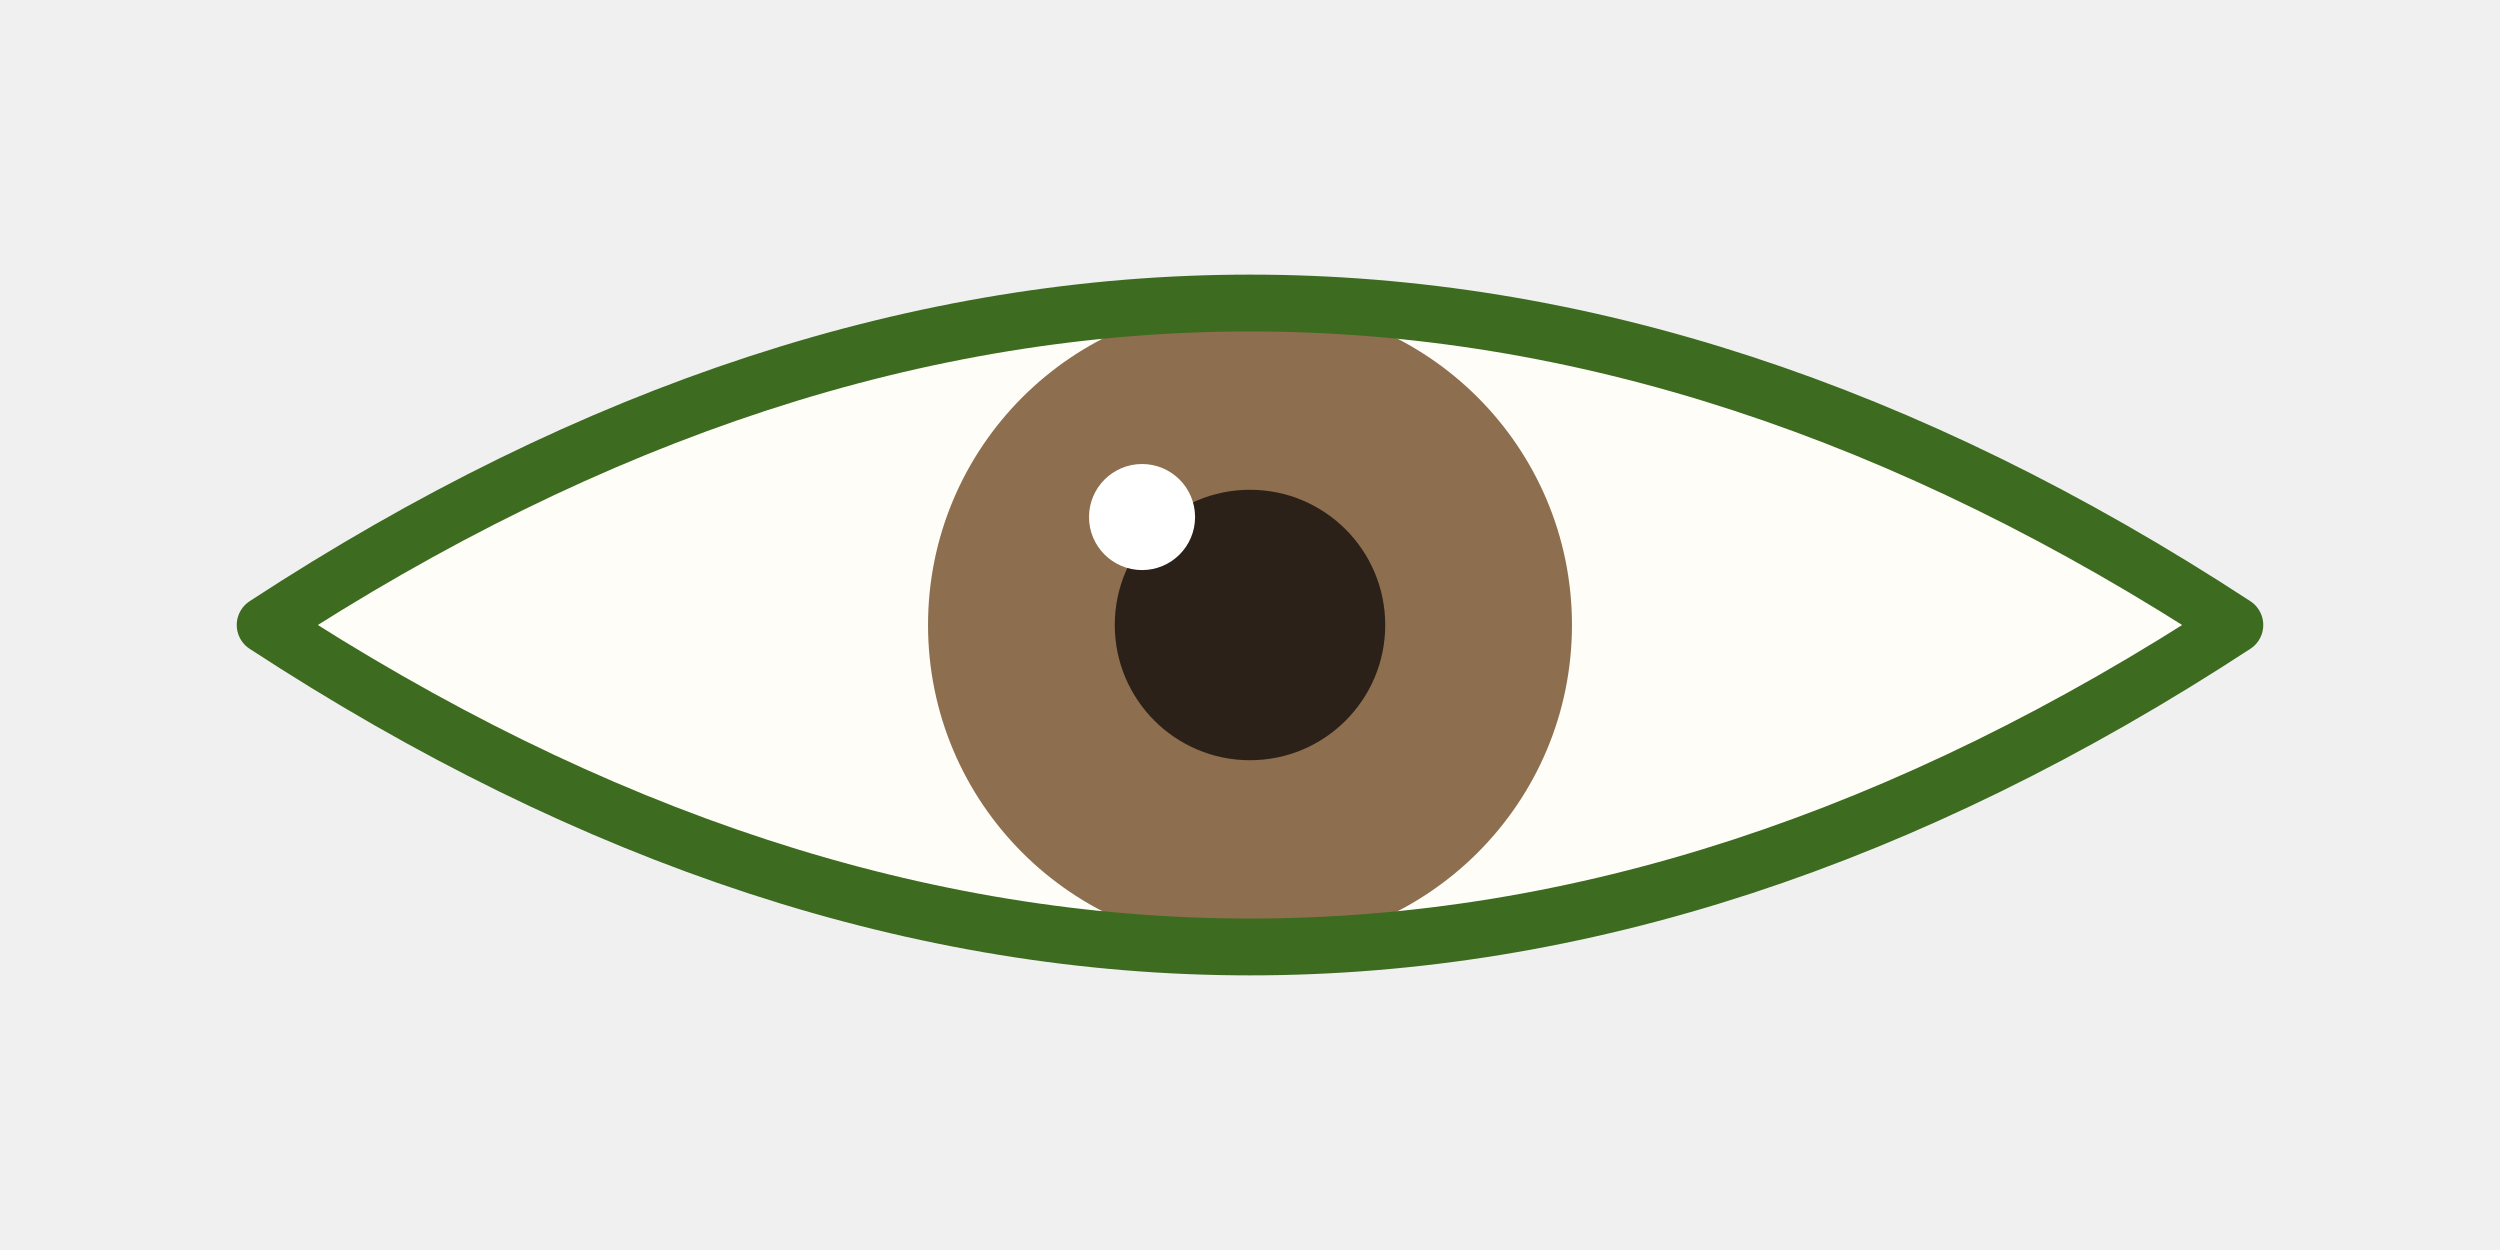
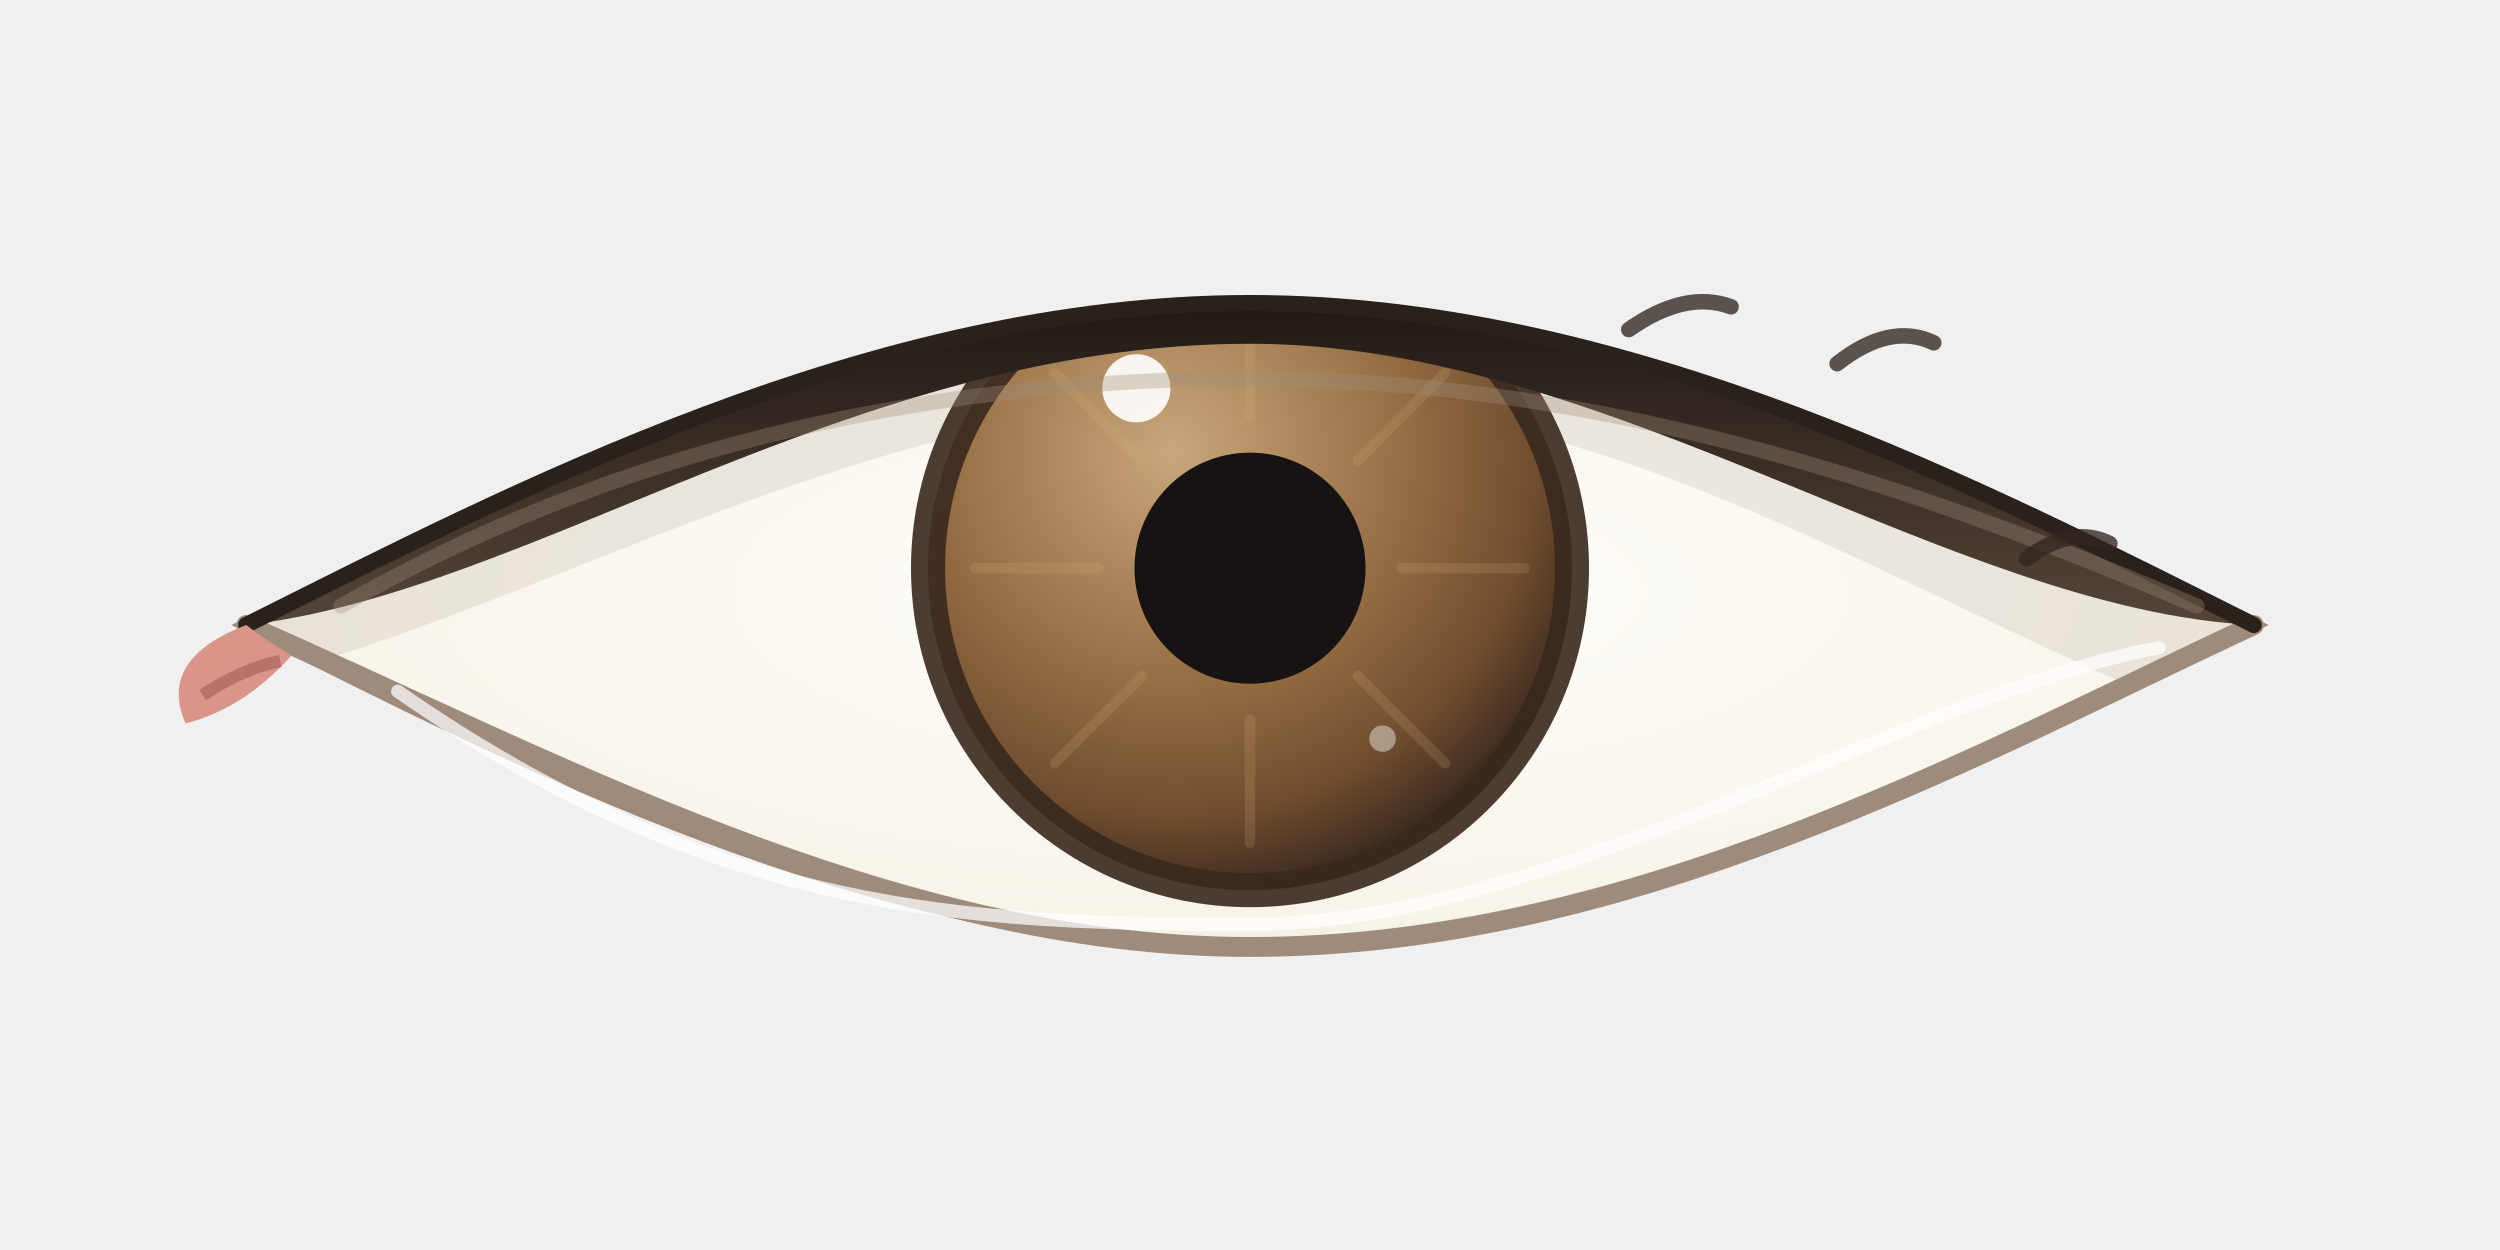
- <svg xmlns="http://www.w3.org/2000/svg" viewBox="0 0 132 66">
+ <svg xmlns="http://www.w3.org/2000/svg" viewBox="0 0 132 66" role="img" aria-label="eye tilt-balanced">
  <defs>
-     <clipPath id="clip-eye-tilt-balanced">
-       <path d="M14 33 Q66 -1 118 33 Q66 67 14 33 Z" />
+     <clipPath id="clip_tilt_balanced">
+       <path d="M13 33 C27 26 46 16 66 16 C86 16 105 26 119 33 C105 40 86 50 66 50 C46 50 27 40 13 33 Z" />
    </clipPath>
+     <radialGradient id="sclera_tilt_balanced" cx="52%" cy="45%" r="65%">
+       <stop offset="0" stop-color="#fffefa" />
+       <stop offset=".78" stop-color="#f8f4ea" />
+       <stop offset="1" stop-color="#e8ddd1" />
+     </radialGradient>
+     <radialGradient id="iris_tilt_balanced" cx="38%" cy="32%" r="69%">
+       <stop offset="0" stop-color="#c9a77a" />
+       <stop offset=".5" stop-color="#987046" />
+       <stop offset=".82" stop-color="#704d2f" />
+       <stop offset="1" stop-color="#3f2c20" />
+     </radialGradient>
+     <linearGradient id="lash_tilt_balanced" x1="0" y1="0" x2="0" y2="1">
+       <stop stop-color="#211915" />
+       <stop offset="1" stop-color="#554438" />
+     </linearGradient>
  </defs>
-   <path d="M14 33 Q66 -1 118 33 Q66 67 14 33 Z" fill="#fffdf8" />
-   <g clip-path="url(#clip-eye-tilt-balanced)">
-     <circle cx="66" cy="33" r="17" fill="#8d6e4f" />
-     <circle cx="66" cy="33" r="7.14" fill="#2b2118" />
-     <circle cx="60.3" cy="27.3" r="2.8" fill="#fff" />
+   <path d="M13 33 C27 26 46 16 66 16 C86 16 105 26 119 33 C105 40 86 50 66 50 C46 50 27 40 13 33 Z" fill="url(#sclera_tilt_balanced)" stroke="#9d8978" stroke-width=".7" />
+   <g clip-path="url(#clip_tilt_balanced)">
+     <path d="M13 33 C27 26 46 16 66 16 C86 16 105 26 119 33 L119 39 C99 31 86 21 66 21 C46 21 29 32 13 36Z" fill="#715b4d" opacity=".12" />
+     <circle cx="66" cy="30" r="17" fill="url(#iris_tilt_balanced)" />
+     <g stroke="#d5b17c" stroke-width=".55" opacity=".18" stroke-linecap="round">
+       <path d="M74 30L80.5 30 M71.7 35.7l4.6 4.6 M66 38v6.5 M60.3 35.7l-4.6 4.6 M58 30h-6.5 M60.3 24.3l-4.6-4.6 M66 22v-6.5 M71.7 24.3l4.6-4.6" />
+     </g>
+     <circle cx="66" cy="30" r="17" fill="none" stroke="#39281d" stroke-width="1.8" opacity=".9" />
+     <circle cx="66" cy="30" r="6.1" fill="#171312" />
+     <circle cx="60" cy="20.5" r="1.8" fill="#fff" opacity=".9" />
+     <circle cx="73" cy="39" r=".7" fill="#fff" opacity=".42" />
  </g>
-   <path d="M14 33 Q66 -1 118 33 Q66 67 14 33 Z" fill="none" stroke="#3d6b1f" stroke-width="3" stroke-linejoin="round" />
+   <path d="M13 33 C29 40 47 50 66 50 C86 50 104 40 119 33" fill="none" stroke="#9f8b7b" stroke-width="1.05" stroke-linecap="round" />
+   <path d="M21 36.5 C38 48.3 51 48.8 66 48.8 C82 48.8 101 36.6 114 34.2" fill="none" stroke="#fff" stroke-width=".7" opacity=".72" stroke-linecap="round" />
+   <path d="M13 33 C27 26 46 16 66 16 C86 16 105 26 119 33 C103 32.2 85 18.15 66 18.15 C45 18.15 28 31.3 13 33Z" fill="url(#lash_tilt_balanced)" />
+   <path d="M13 33 C27 26 46 16 66 16 C86 16 105 26 119 33" fill="none" stroke="#2b211b" stroke-width=".85" stroke-linecap="round" />
+   <path d="M18 32 C32 24 48 20 66 20 C85 20 102 26 116 32" fill="none" stroke="#a28c79" stroke-width=".8" opacity=".34" stroke-linecap="round" />
+   <g fill="none" stroke="#31251f" stroke-width=".82" stroke-linecap="round" opacity=".78">
+     <path d="M86 17.4q3-2.1 5.4-1.2 M97 19.2q2.8-2.2 5.1-1.1 M107 29.5q2.4-1.8 4.4-.8" />
+   </g>
+   <path d="M13 33 q-4.7 1.8-3.2 5.2 3.1-.8 5.6-3.6-1.1-.6-2.4-1.6Z" fill="#d99589" />
+   <path d="M10.7 36.7q2.1-1.4 4.1-1.8" fill="none" stroke="#b8736c" stroke-width=".65" />
</svg>
